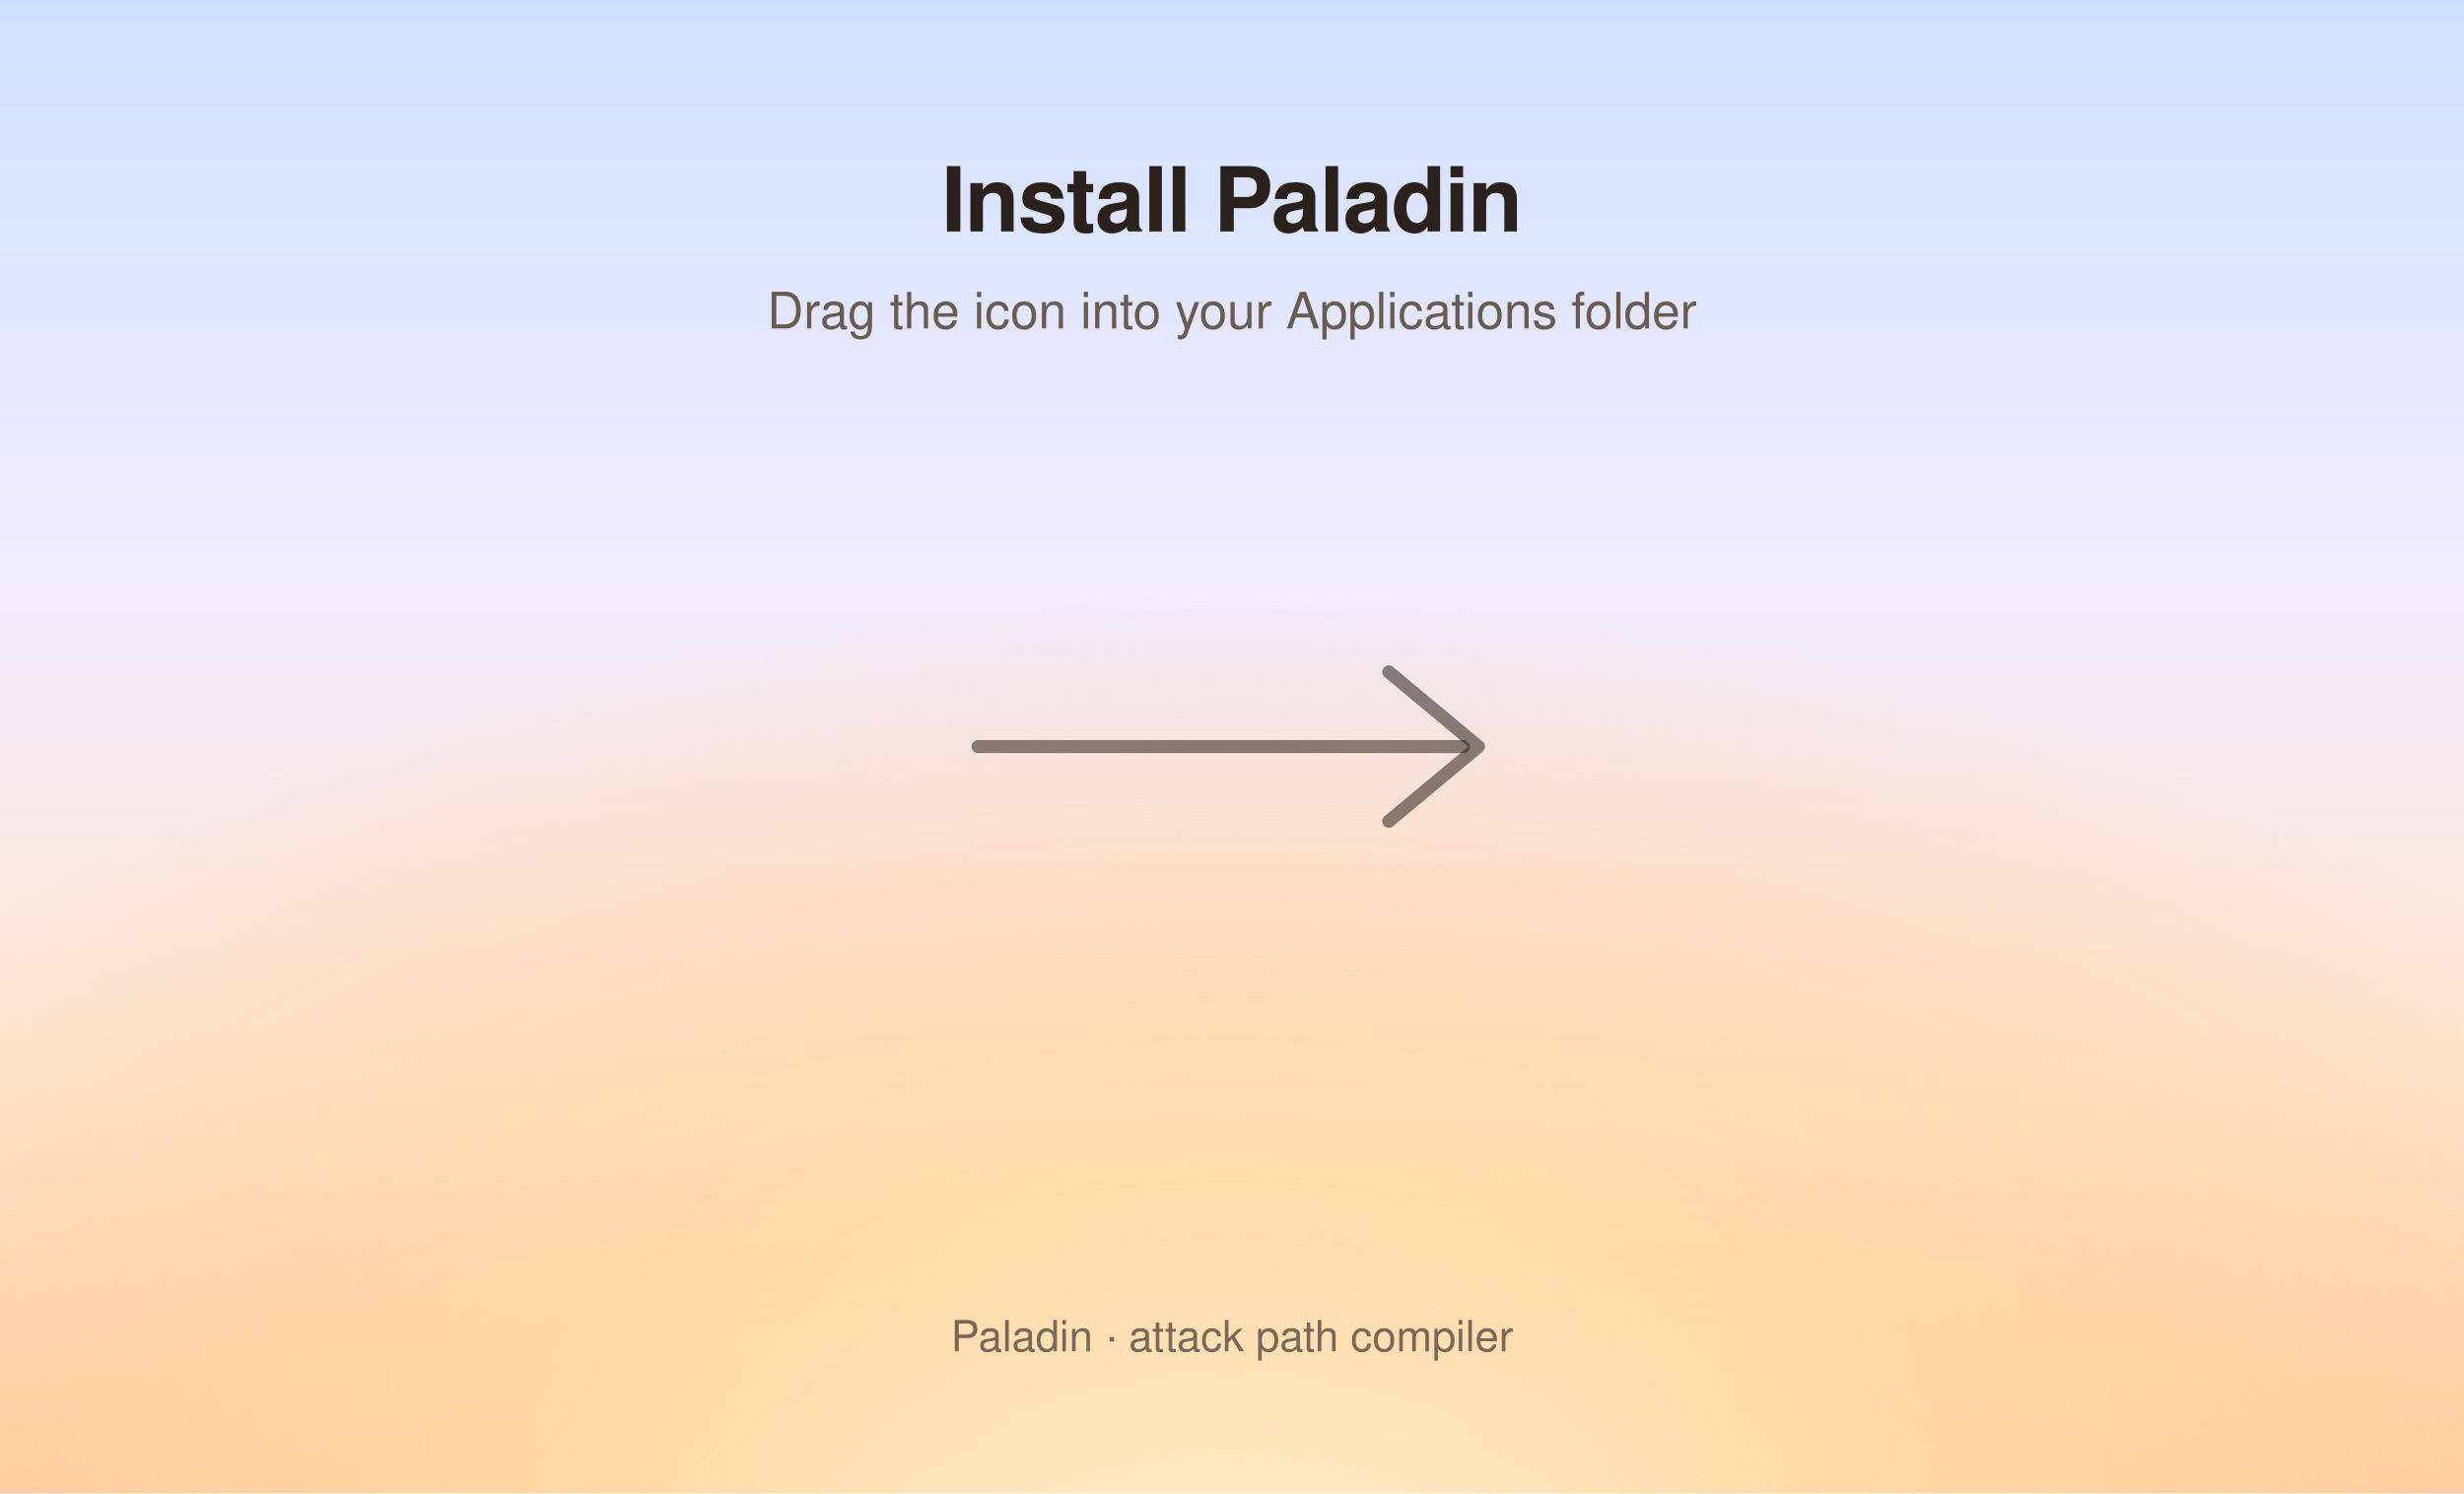
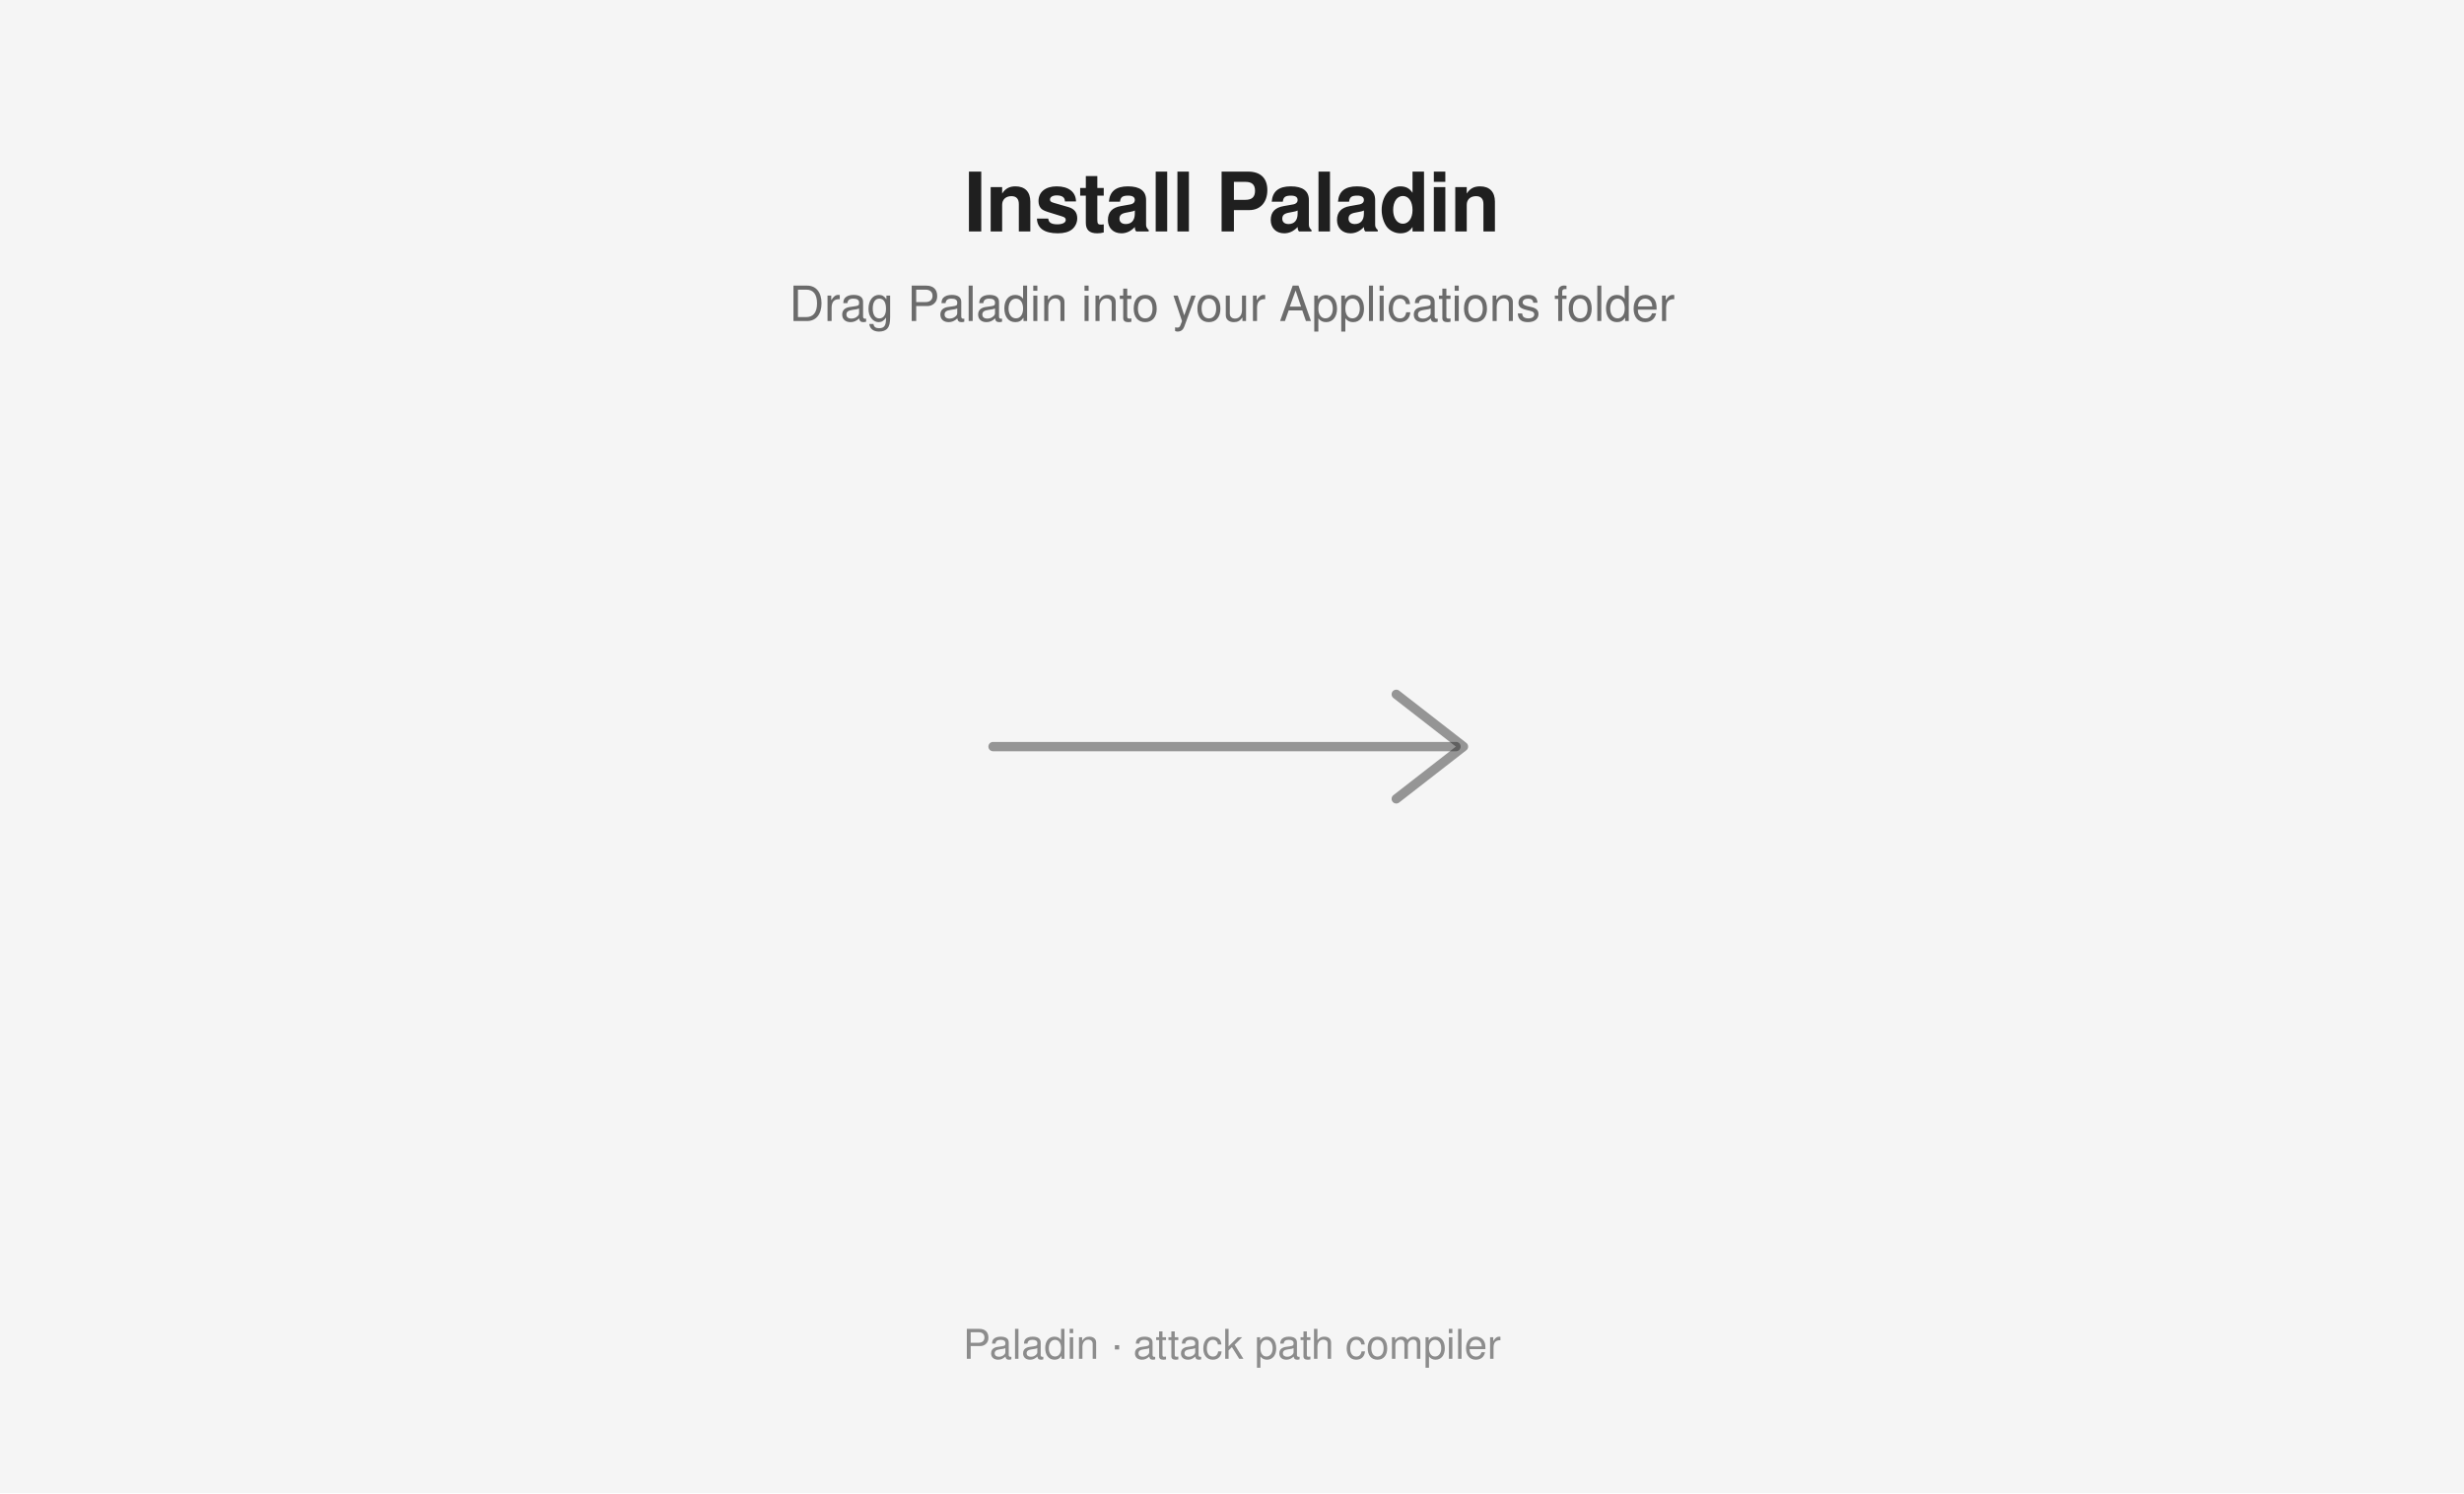
<svg xmlns="http://www.w3.org/2000/svg" viewBox="0 0 660 400" width="660" height="400">
-   <defs>
-     <linearGradient id="bg" x1="0" y1="0" x2="0" y2="1">
-       <stop offset="0" stop-color="#cfe0ff" />
-       <stop offset="0.38" stop-color="#f1ecff" />
-       <stop offset="0.72" stop-color="#ffe6d2" />
-       <stop offset="1" stop-color="#ffcfa6" />
-     </linearGradient>
-     <radialGradient id="sun" cx="0.5" cy="1.1" r="0.7">
-       <stop offset="0" stop-color="#fff4d6" />
-       <stop offset="0.45" stop-color="#ffd9a0" stop-opacity="0.7" />
-       <stop offset="1" stop-color="#ffbe82" stop-opacity="0" />
-     </radialGradient>
-   </defs>
-   <rect width="660" height="400" fill="url(#bg)" />
-   <rect width="660" height="400" fill="url(#sun)" />
-   <text x="330" y="62" text-anchor="middle" font-family="-apple-system, 'SF Pro Display', Helvetica, Arial" font-size="24" font-weight="650" fill="#2b211c" letter-spacing="-0.4">Install Paladin</text>
-   <text x="330" y="88" text-anchor="middle" font-family="-apple-system, 'SF Pro Text', Helvetica, Arial" font-size="13.5" fill="#6b5a50">Drag the icon into your Applications folder</text>
-   <g stroke="#2b211c" stroke-opacity="0.55" stroke-width="3.5" stroke-linecap="round" stroke-linejoin="round" fill="none">
-     <path d="M262 200 H392" />
-     <path d="M372 180 L396 200 L372 220" />
+   <rect width="660" height="400" fill="#f5f5f5" />
+   <text x="330" y="62" text-anchor="middle" font-family="-apple-system, 'SF Pro Display', Helvetica, Arial" font-size="22" font-weight="600" fill="#1f1f1f" letter-spacing="-0.3">Install Paladin</text>
+   <text x="330" y="86" text-anchor="middle" font-family="-apple-system, 'SF Pro Text', Helvetica, Arial" font-size="13" fill="#6b6b6b">Drag Paladin into your Applications folder</text>
+   <g stroke="#1f1f1f" stroke-opacity="0.45" stroke-width="2.5" stroke-linecap="round" stroke-linejoin="round" fill="none">
+     <path d="M266 200 H390" />
+     <path d="M374 186 L392 200 L374 214" />
  </g>
-   <text x="330" y="362" text-anchor="middle" font-family="-apple-system, Helvetica, Arial" font-size="11.5" fill="#6b5a50" opacity="0.9">Paladin · attack path compiler</text>
+   <text x="330" y="364" text-anchor="middle" font-family="-apple-system, Helvetica, Arial" font-size="11" fill="#8c8c8c">Paladin · attack path compiler</text>
</svg>
